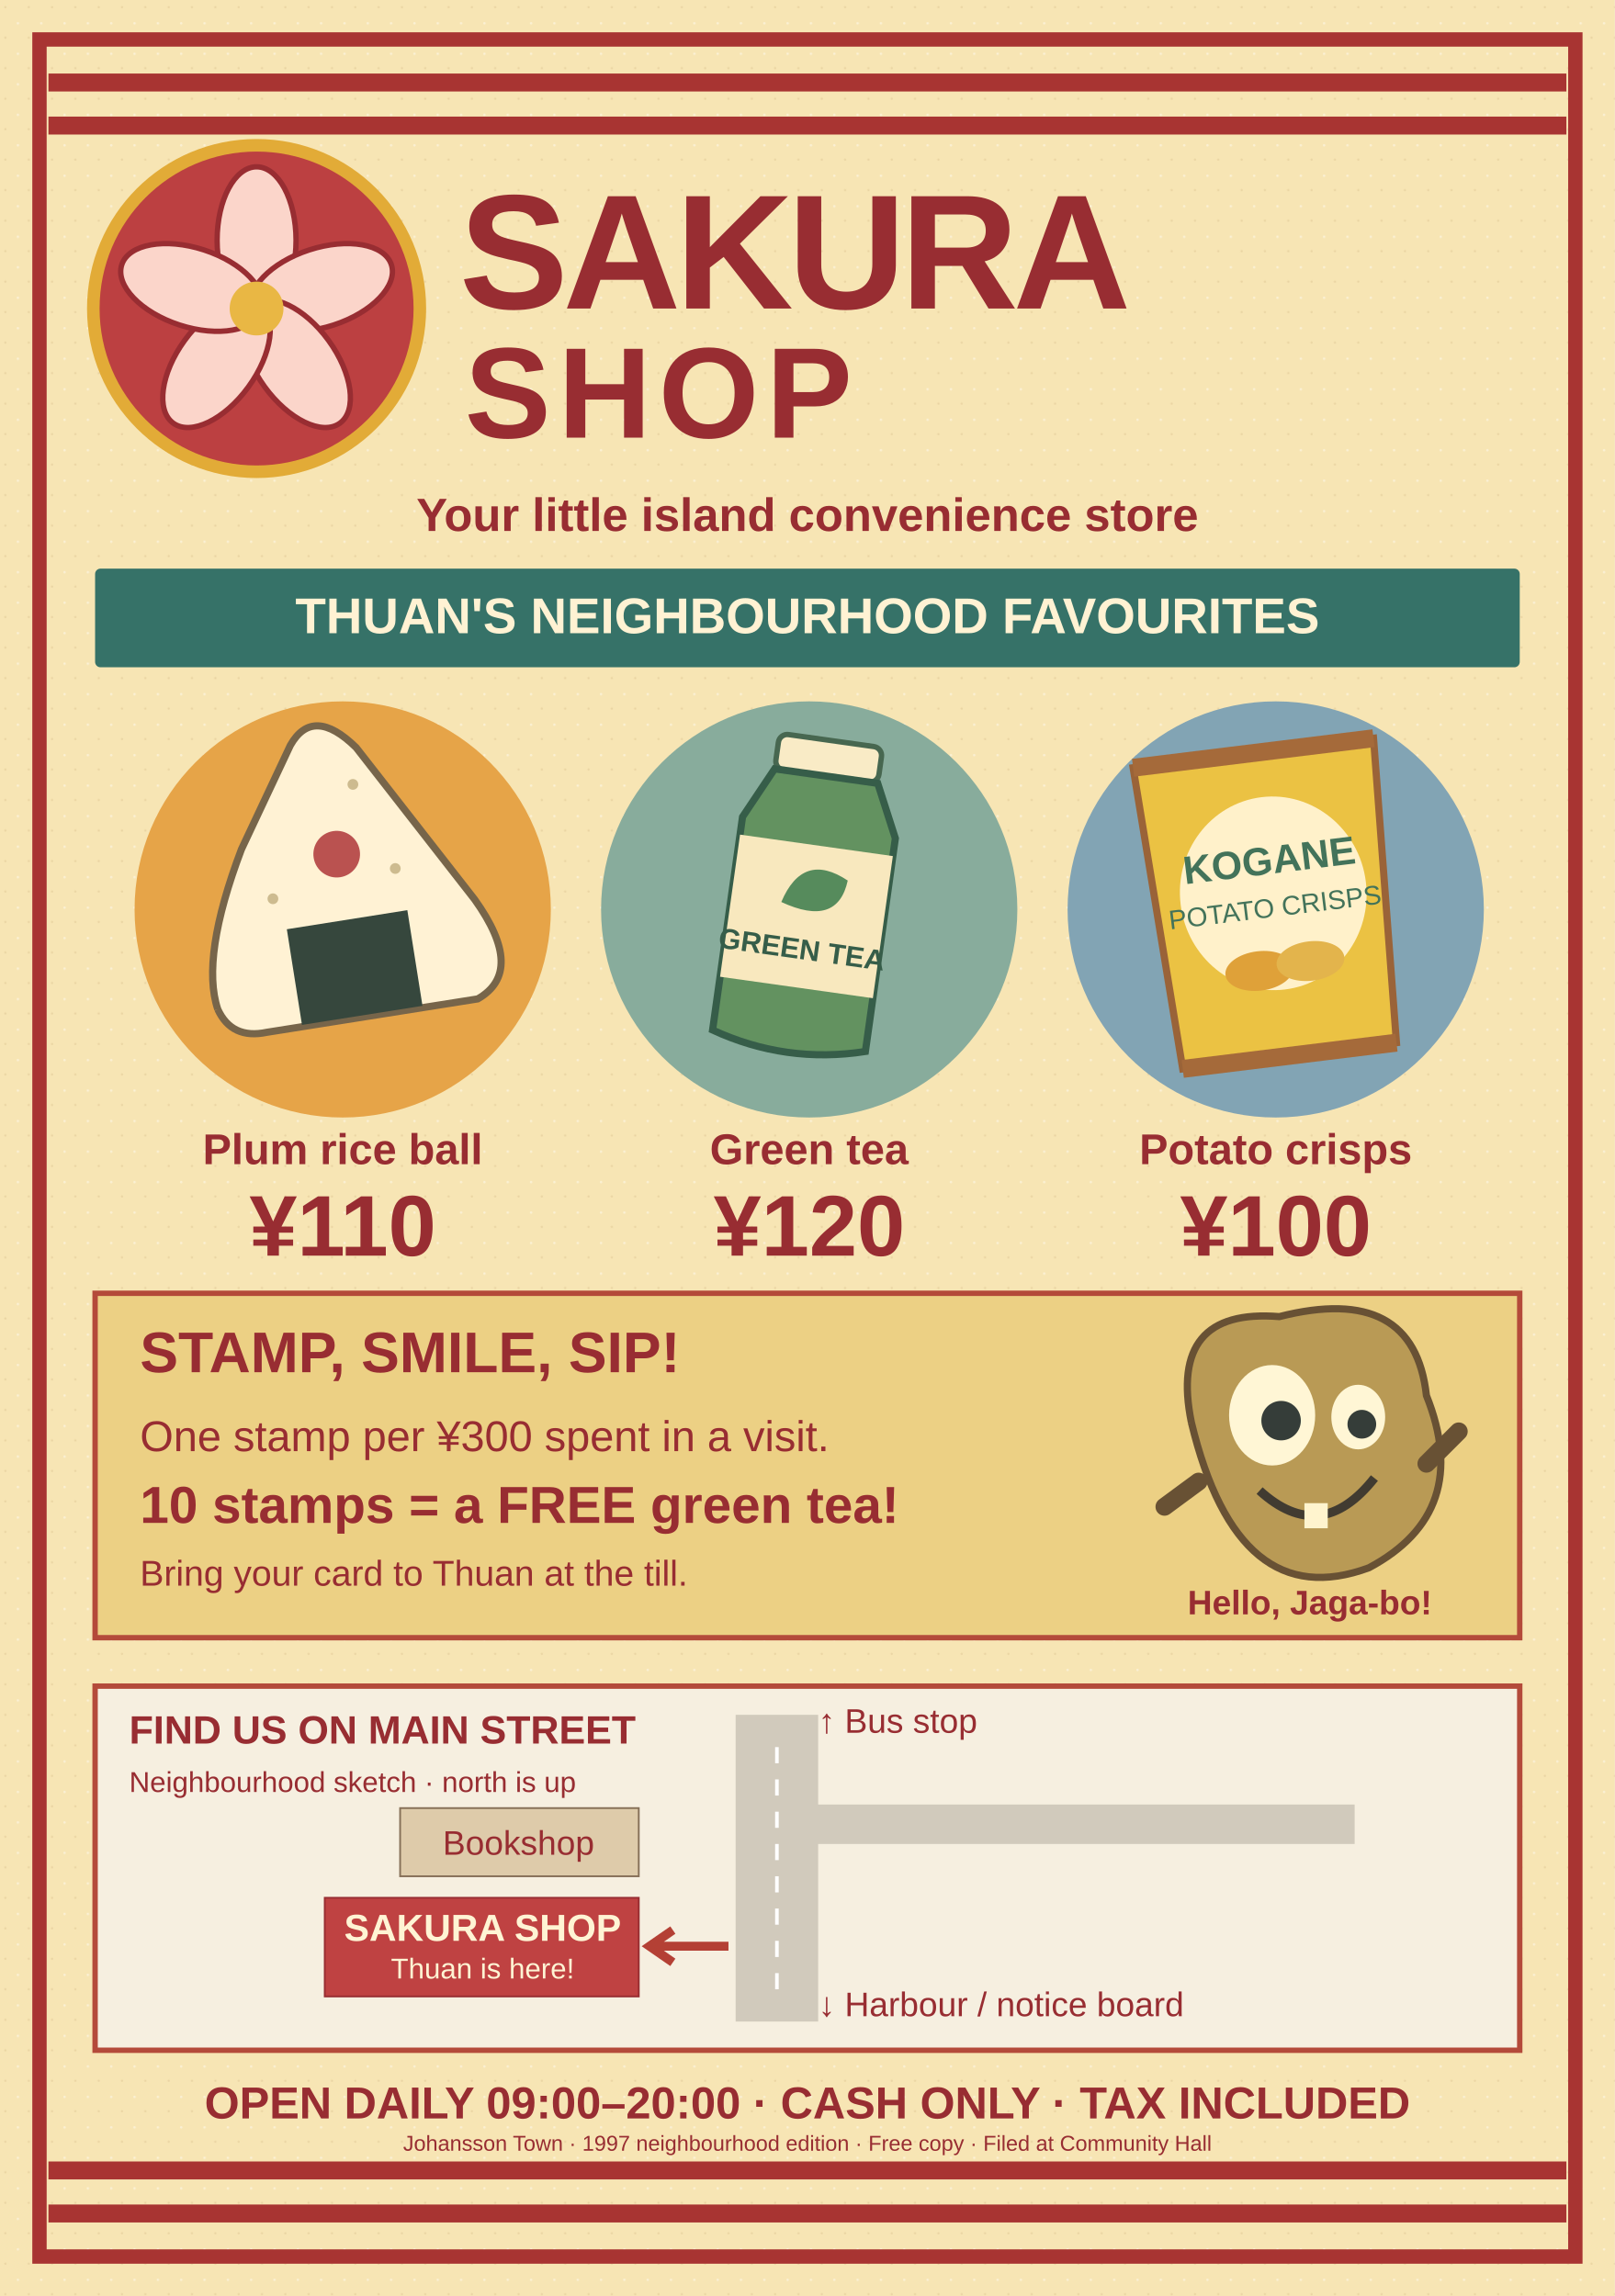
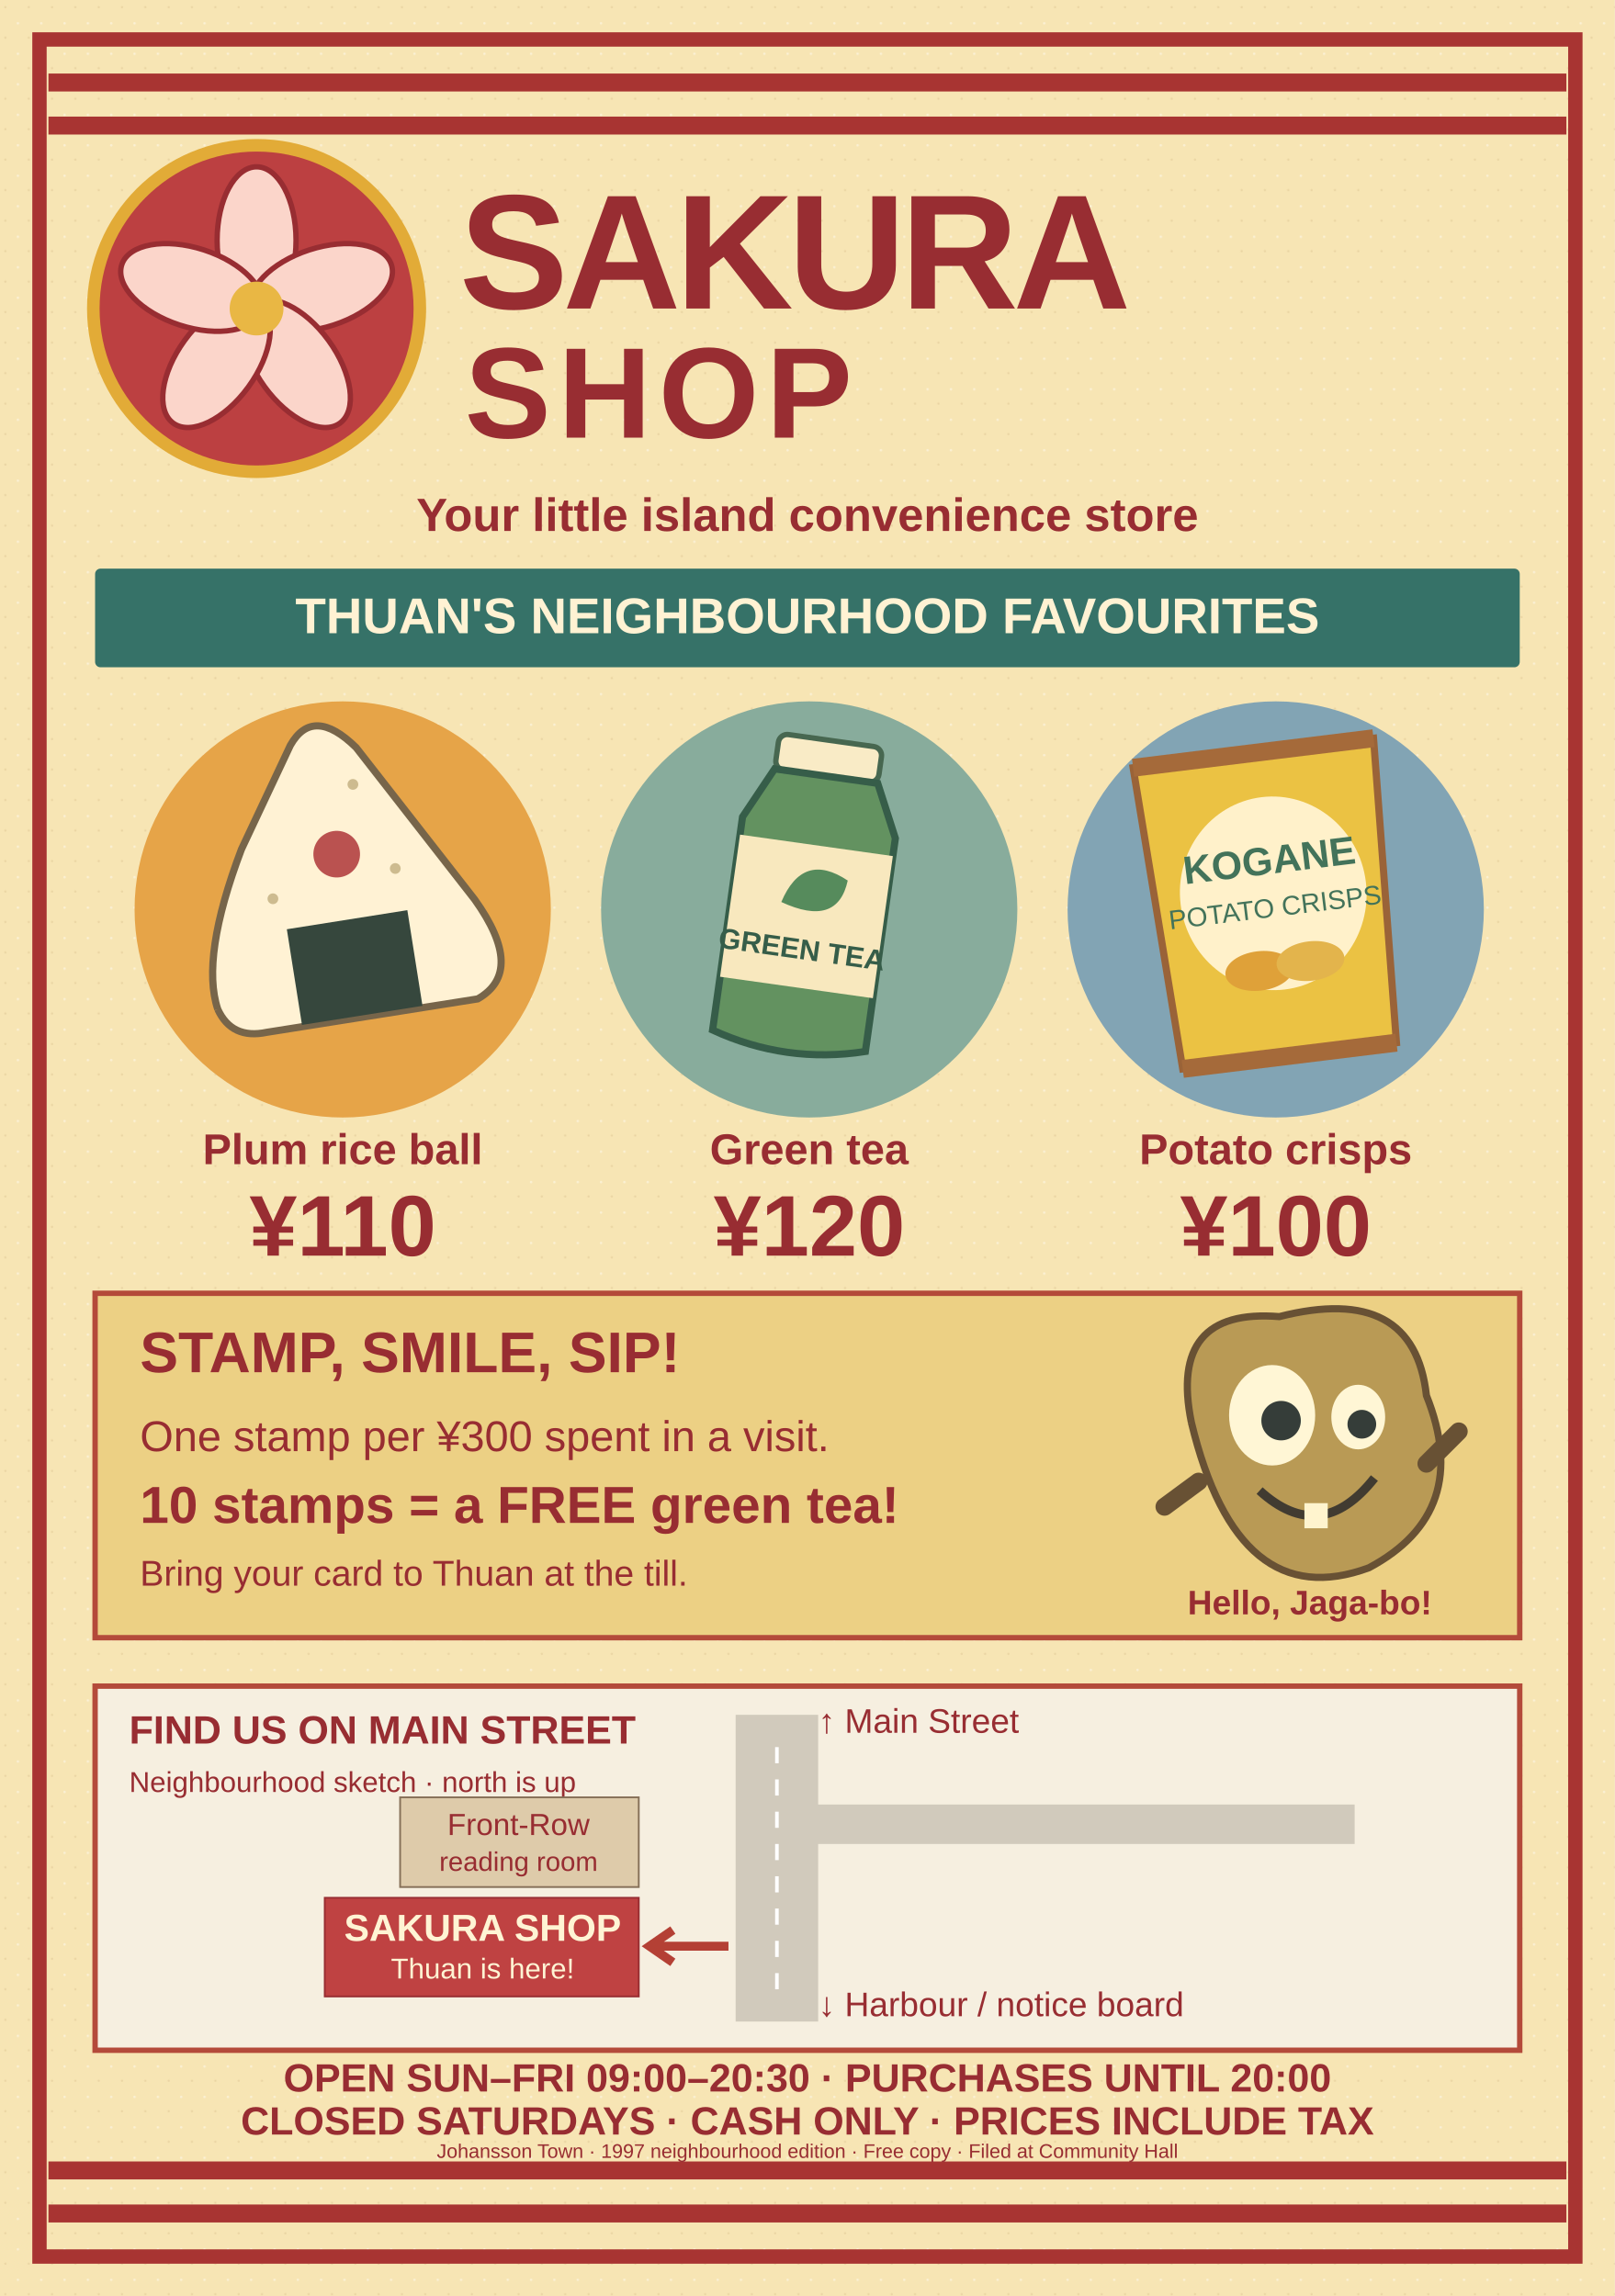
<svg xmlns="http://www.w3.org/2000/svg" width="900" height="1280" viewBox="0 0 900 1280" role="img" aria-labelledby="title desc">
  <defs>
    <pattern id="paper" width="13" height="17" patternUnits="userSpaceOnUse">
      <circle cx="3" cy="4" r=".65" fill="#ad8552" opacity=".16" />
      <circle cx="10" cy="13" r=".7" fill="#fff" opacity=".4" />
    </pattern>
  </defs>
  <rect width="900" height="1280" fill="#f7e5b4" />
  <rect width="900" height="1280" fill="url(#paper)" />
  <g fill="none" stroke="#a83432">
    <rect x="22" y="22" width="856" height="1236" stroke-width="8" />
    <path d="M27 46H873M27 70H873M27 1210H873M27 1234H873" stroke-width="10" />
  </g>
  <g font-family="Arial,Helvetica,sans-serif" fill="#982d32">
    <g transform="translate(143 172)">
      <circle r="91" fill="#bc4041" stroke="#e2ab37" stroke-width="7" />
      <g fill="#fbd5ca" stroke="#982d32" stroke-width="3">
        <ellipse cy="-38" rx="22" ry="41" />
        <ellipse cy="-38" rx="22" ry="41" transform="rotate(72)" />
        <ellipse cy="-38" rx="22" ry="41" transform="rotate(144)" />
        <ellipse cy="-38" rx="22" ry="41" transform="rotate(216)" />
        <ellipse cy="-38" rx="22" ry="41" transform="rotate(288)" />
      </g>
      <circle r="15" fill="#e9b744" />
    </g>
    <text x="256" y="172" font-size="91" font-weight="900" letter-spacing="-3">SAKURA</text>
    <text x="259" y="244" font-size="72" font-weight="900" letter-spacing="4">SHOP</text>
    <text x="450" y="296" text-anchor="middle" font-size="26" font-weight="bold">Your little island convenience store</text>
    <rect x="53" y="317" width="794" height="55" rx="3" fill="#367268" />
    <text x="450" y="353" text-anchor="middle" font-size="28" font-weight="bold" fill="#fff2d3">THUAN'S NEIGHBOURHOOD FAVOURITES</text>
    <circle cx="191" cy="507" r="116" fill="#e6a448" />
    <circle cx="451" cy="507" r="116" fill="#88ac9c" />
    <circle cx="711" cy="507" r="116" fill="#82a4b4" />
    <g transform="translate(190 491) rotate(-9)">
      <path d="M-79 60Q-84 30-52-26L-16-79Q0-99 20-72L72 22Q94 66 65 77H-54Q-74 78-79 60" fill="#fff2d4" stroke="#77654a" stroke-width="4" />
      <path d="M-34 22H34V76H-34Z" fill="#36473d" />
      <circle cx="0" cy="-15" r="13" fill="#ba5250" />
      <g fill="#cdbb8f">
        <circle cx="-39" cy="4" r="3" />
        <circle cx="31" cy="-2" r="3" />
        <circle cx="15" cy="-52" r="3" />
      </g>
    </g>
    <g transform="translate(451 500) rotate(8)">
      <rect x="-29" y="-88" width="58" height="20" rx="5" fill="#f9ebc6" stroke="#476750" stroke-width="3" />
      <path d="M-29-68L-43-39V81Q0 94 43 81V-39L29-68Z" fill="#639260" stroke="#365d49" stroke-width="4" />
      <rect x="-43" y="-29" width="86" height="80" fill="#f8e8be" />
      <path d="M-15 5Q-7-25 20-12Q18 15-15 5" fill="#568b5c" />
      <text x="0" y="35" text-anchor="middle" font-size="16" font-weight="bold" fill="#365d49">GREEN TEA</text>
    </g>
    <g transform="translate(710 501) rotate(-7)">
      <path d="M-69-82L66-82L58 88L-62 88Z" fill="#ebc243" stroke="#9a6338" stroke-width="4" />
      <path d="M-69-82H66M-62 88H58" stroke="#a56a3a" stroke-width="10" />
      <ellipse cy="-3" rx="52" ry="54" fill="#fff1ca" />
      <text y="-14" text-anchor="middle" font-size="22" font-weight="900" fill="#43735a">KOGANE</text>
      <text y="10" text-anchor="middle" font-size="15" fill="#43735a">POTATO CRISPS</text>
      <ellipse cx="-13" cy="39" rx="19" ry="11" fill="#dfa139" />
      <ellipse cx="16" cy="37" rx="19" ry="11" fill="#e3b44c" />
    </g>
    <g text-anchor="middle" font-weight="bold" font-size="24">
      <text x="191" y="649">Plum rice ball</text>
      <text x="451" y="649">Green tea</text>
      <text x="711" y="649">Potato crisps</text>
    </g>
    <g text-anchor="middle" font-weight="900" font-size="48">
      <text x="191" y="700">¥110</text>
      <text x="451" y="700">¥120</text>
      <text x="711" y="700">¥100</text>
    </g>
    <rect x="53" y="721" width="794" height="192" fill="#ecd084" stroke="#b44a3a" stroke-width="3" />
    <text x="78" y="765" font-size="32" font-weight="900">STAMP, SMILE, SIP!</text>
    <text x="78" y="809" font-size="24">One stamp per ¥300 spent in a visit.</text>
    <text x="78" y="849" font-size="29" font-weight="bold">10 stamps = a FREE green tea!</text>
    <text x="78" y="884" font-size="20">Bring your card to Thuan at the till.</text>
    <g transform="translate(730 811)">
      <path d="M-66-18Q-79-82-17-77Q58-96 65-33Q91 32 33 63Q-40 90-66-18" fill="#b99a55" stroke="#685134" stroke-width="4" />
      <ellipse cx="-21" cy="-22" rx="24" ry="28" fill="#fff6d5" />
      <ellipse cx="27" cy="-21" rx="15" ry="18" fill="#fff6d5" />
      <circle cx="-16" cy="-19" r="11" fill="#353d39" />
      <circle cx="29" cy="-17" r="8" fill="#353d39" />
      <path d="M-28 20Q6 51 36 13" fill="none" stroke="#413b31" stroke-width="5" />
      <rect x="-3" y="27" width="13" height="14" fill="#fff4ce" />
      <path d="M-62 15L-81 29M65 5L83-13" stroke="#685134" stroke-width="10" stroke-linecap="round" />
      <text y="89" text-anchor="middle" font-size="19" font-weight="bold">Hello, Jaga-bo!</text>
    </g>
    <g transform="translate(53 940)">
      <rect width="794" height="203" fill="#f6efe0" stroke="#b44a3a" stroke-width="3" />
      <text x="19" y="32" font-size="22" font-weight="bold">FIND US ON MAIN STREET</text>
      <text x="19" y="59" font-size="16">Neighbourhood sketch · north is up</text>
      <path d="M380 16V187" stroke="#d1cabc" stroke-width="46" />
      <path d="M380 77H702" stroke="#d1cabc" stroke-width="22" />
      <path d="M380 34V173" stroke="#fff" stroke-width="2" stroke-dasharray="9 9" />
-       <rect x="170" y="68" width="133" height="38" fill="#decbaa" stroke="#867058" />
-       <text x="236" y="94" text-anchor="middle" font-size="19">Bookshop</text>
+       <rect x="170" y="62" width="133" height="50" fill="#decbaa" stroke="#867058" />
+       <text x="236" y="83" text-anchor="middle" font-size="17">Front-Row</text>
+       <text x="236" y="103" text-anchor="middle" font-size="15">reading room</text>
      <rect x="128" y="118" width="175" height="55" fill="#bf4242" stroke="#982d32" />
      <text x="216" y="142" text-anchor="middle" font-size="21" font-weight="bold" fill="#fff4d4">SAKURA SHOP</text>
      <text x="216" y="163" text-anchor="middle" font-size="16" fill="#fff4d4">Thuan is here!</text>
      <path d="M353 145H310M322 136L309 145L322 154" fill="none" stroke="#b44035" stroke-width="5" />
-       <text x="403" y="26" font-size="19">↑ Bus stop</text>
+       <text x="403" y="26" font-size="19">↑ Main Street</text>
      <text x="403" y="184" font-size="19">↓ Harbour / notice board</text>
    </g>
-     <text x="450" y="1181" text-anchor="middle" font-size="25" font-weight="bold">OPEN DAILY 09:00–20:00 · CASH ONLY · TAX INCLUDED</text>
-     <text x="450" y="1199" text-anchor="middle" font-size="12">Johansson Town · 1997 neighbourhood edition · Free copy · Filed at Community Hall</text>
+     <text x="450" y="1166" text-anchor="middle" font-size="22" font-weight="bold">OPEN SUN–FRI 09:00–20:30 · PURCHASES UNTIL 20:00</text>
+     <text x="450" y="1190" text-anchor="middle" font-size="22" font-weight="bold">CLOSED SATURDAYS · CASH ONLY · PRICES INCLUDE TAX</text>
+     <text x="450" y="1203" text-anchor="middle" font-size="11">Johansson Town · 1997 neighbourhood edition · Free copy · Filed at Community Hall</text>
  </g>
</svg>
